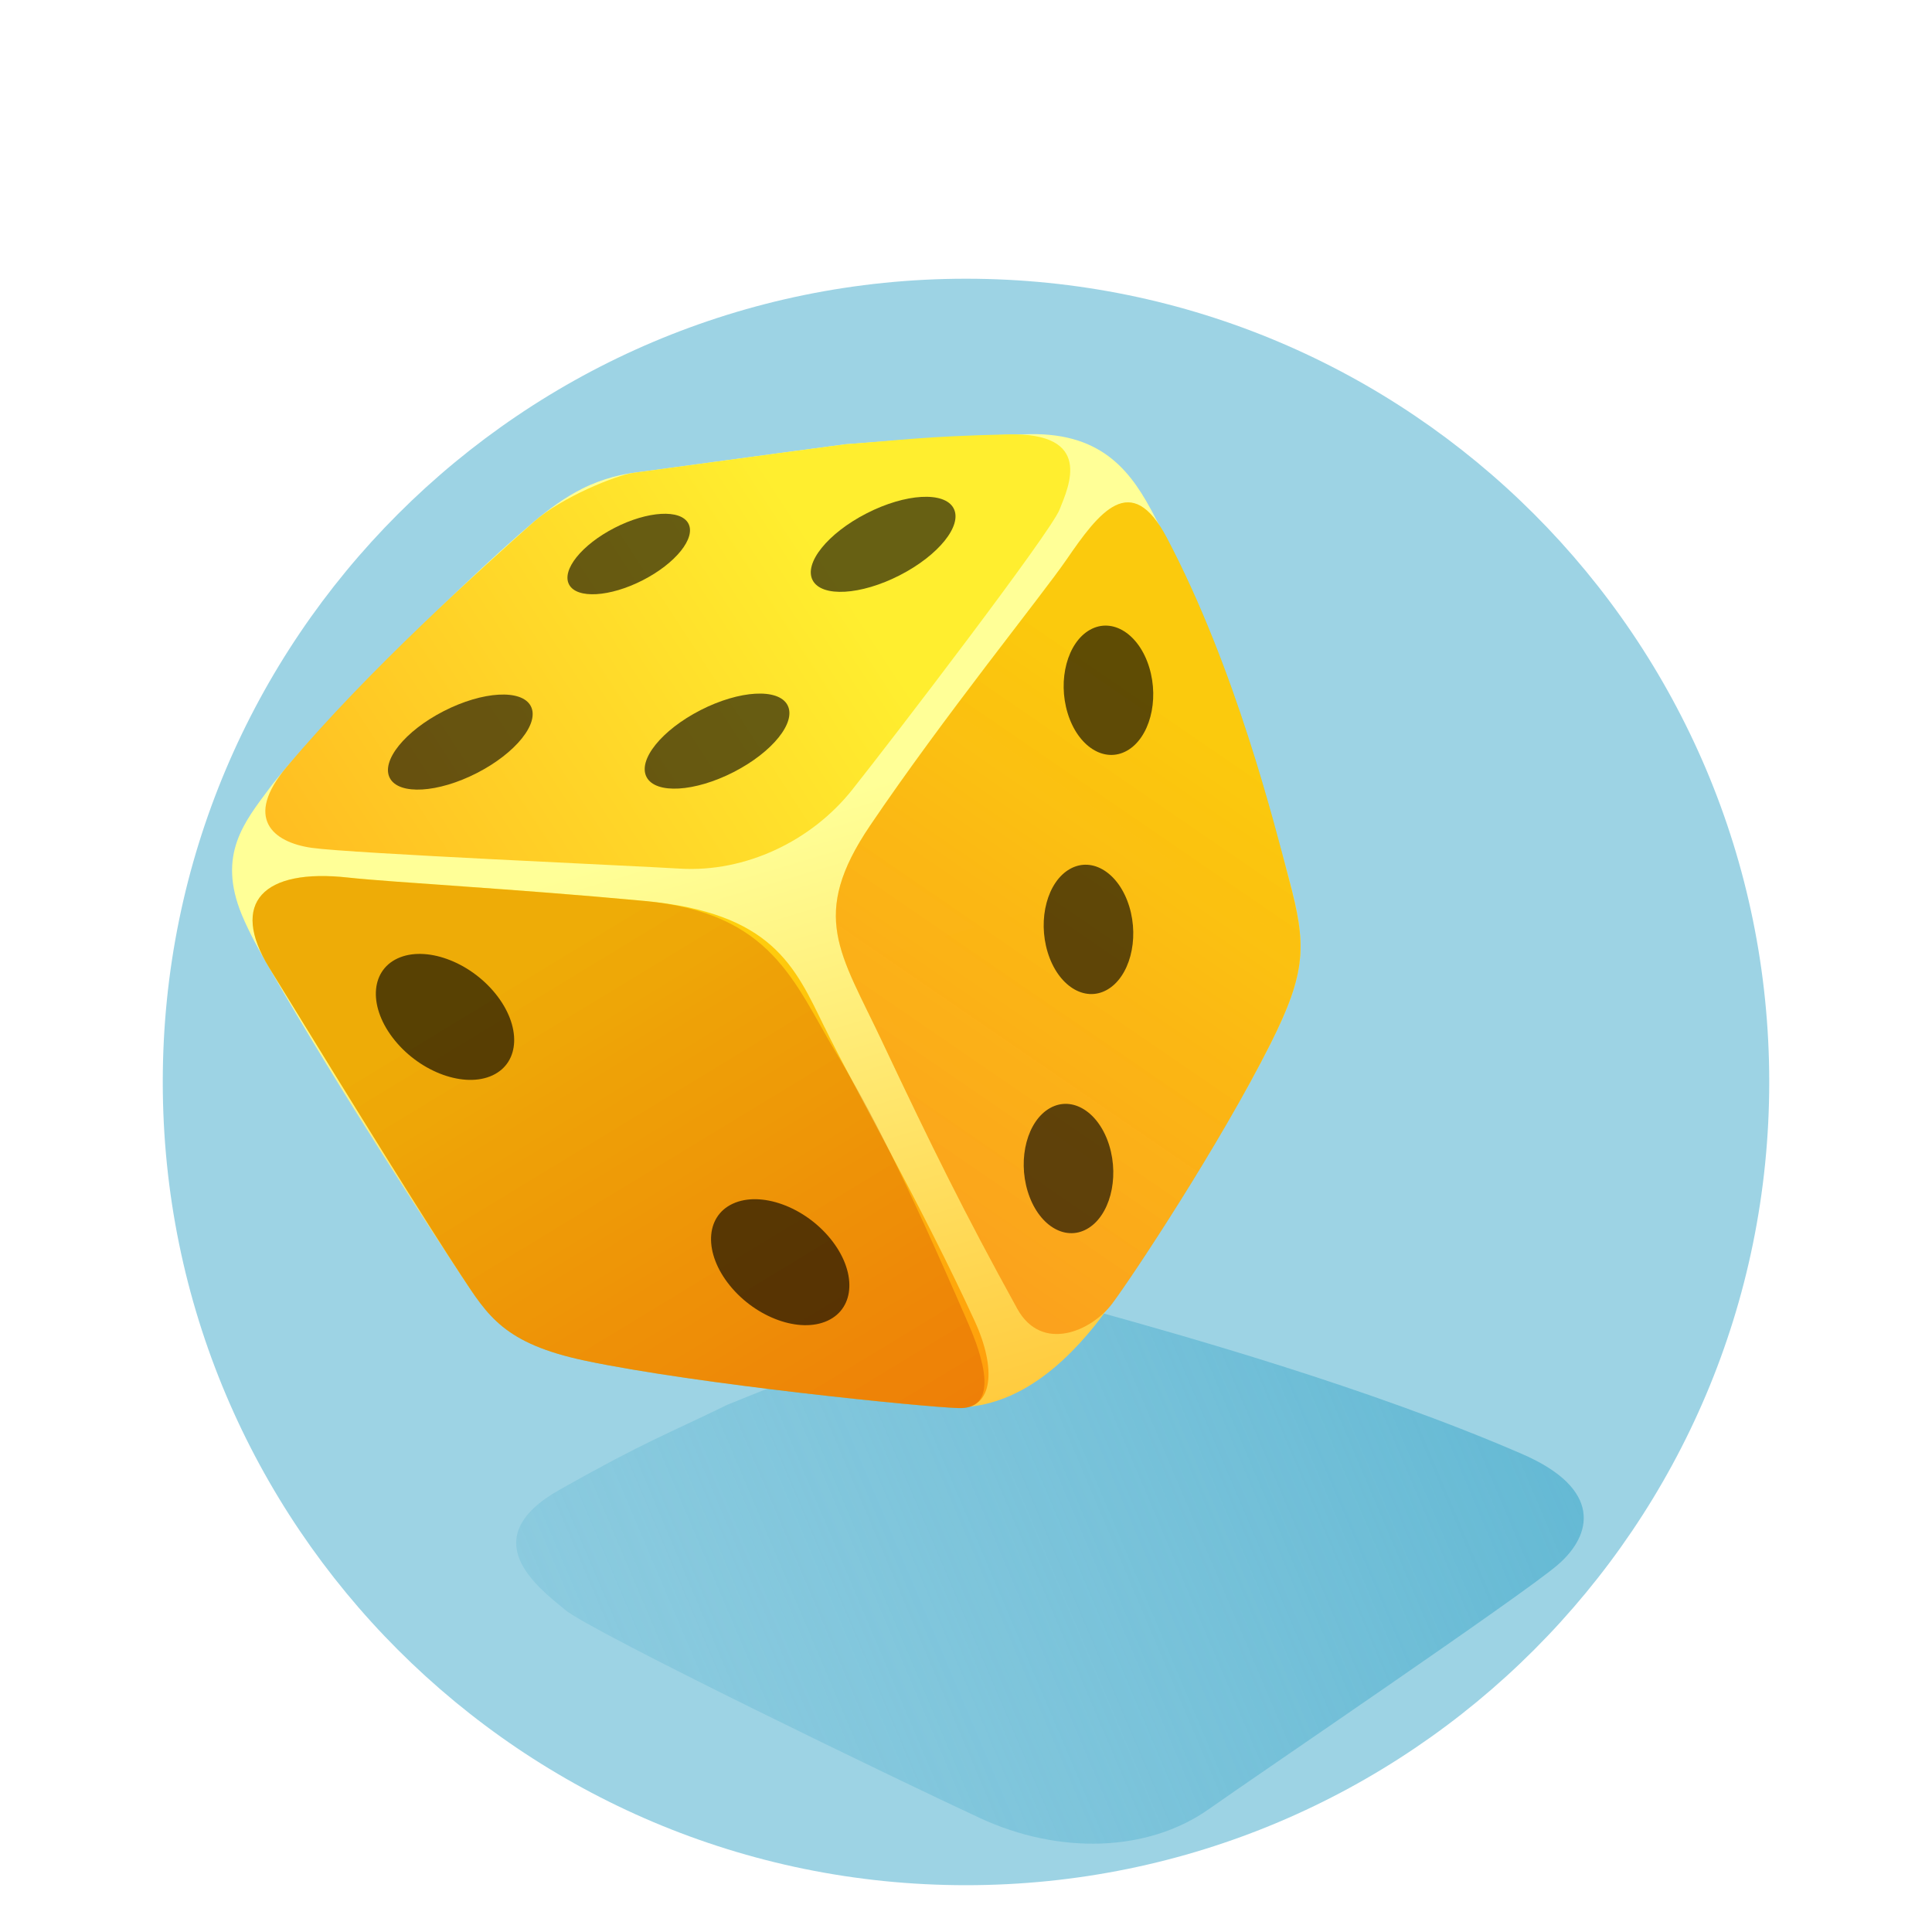
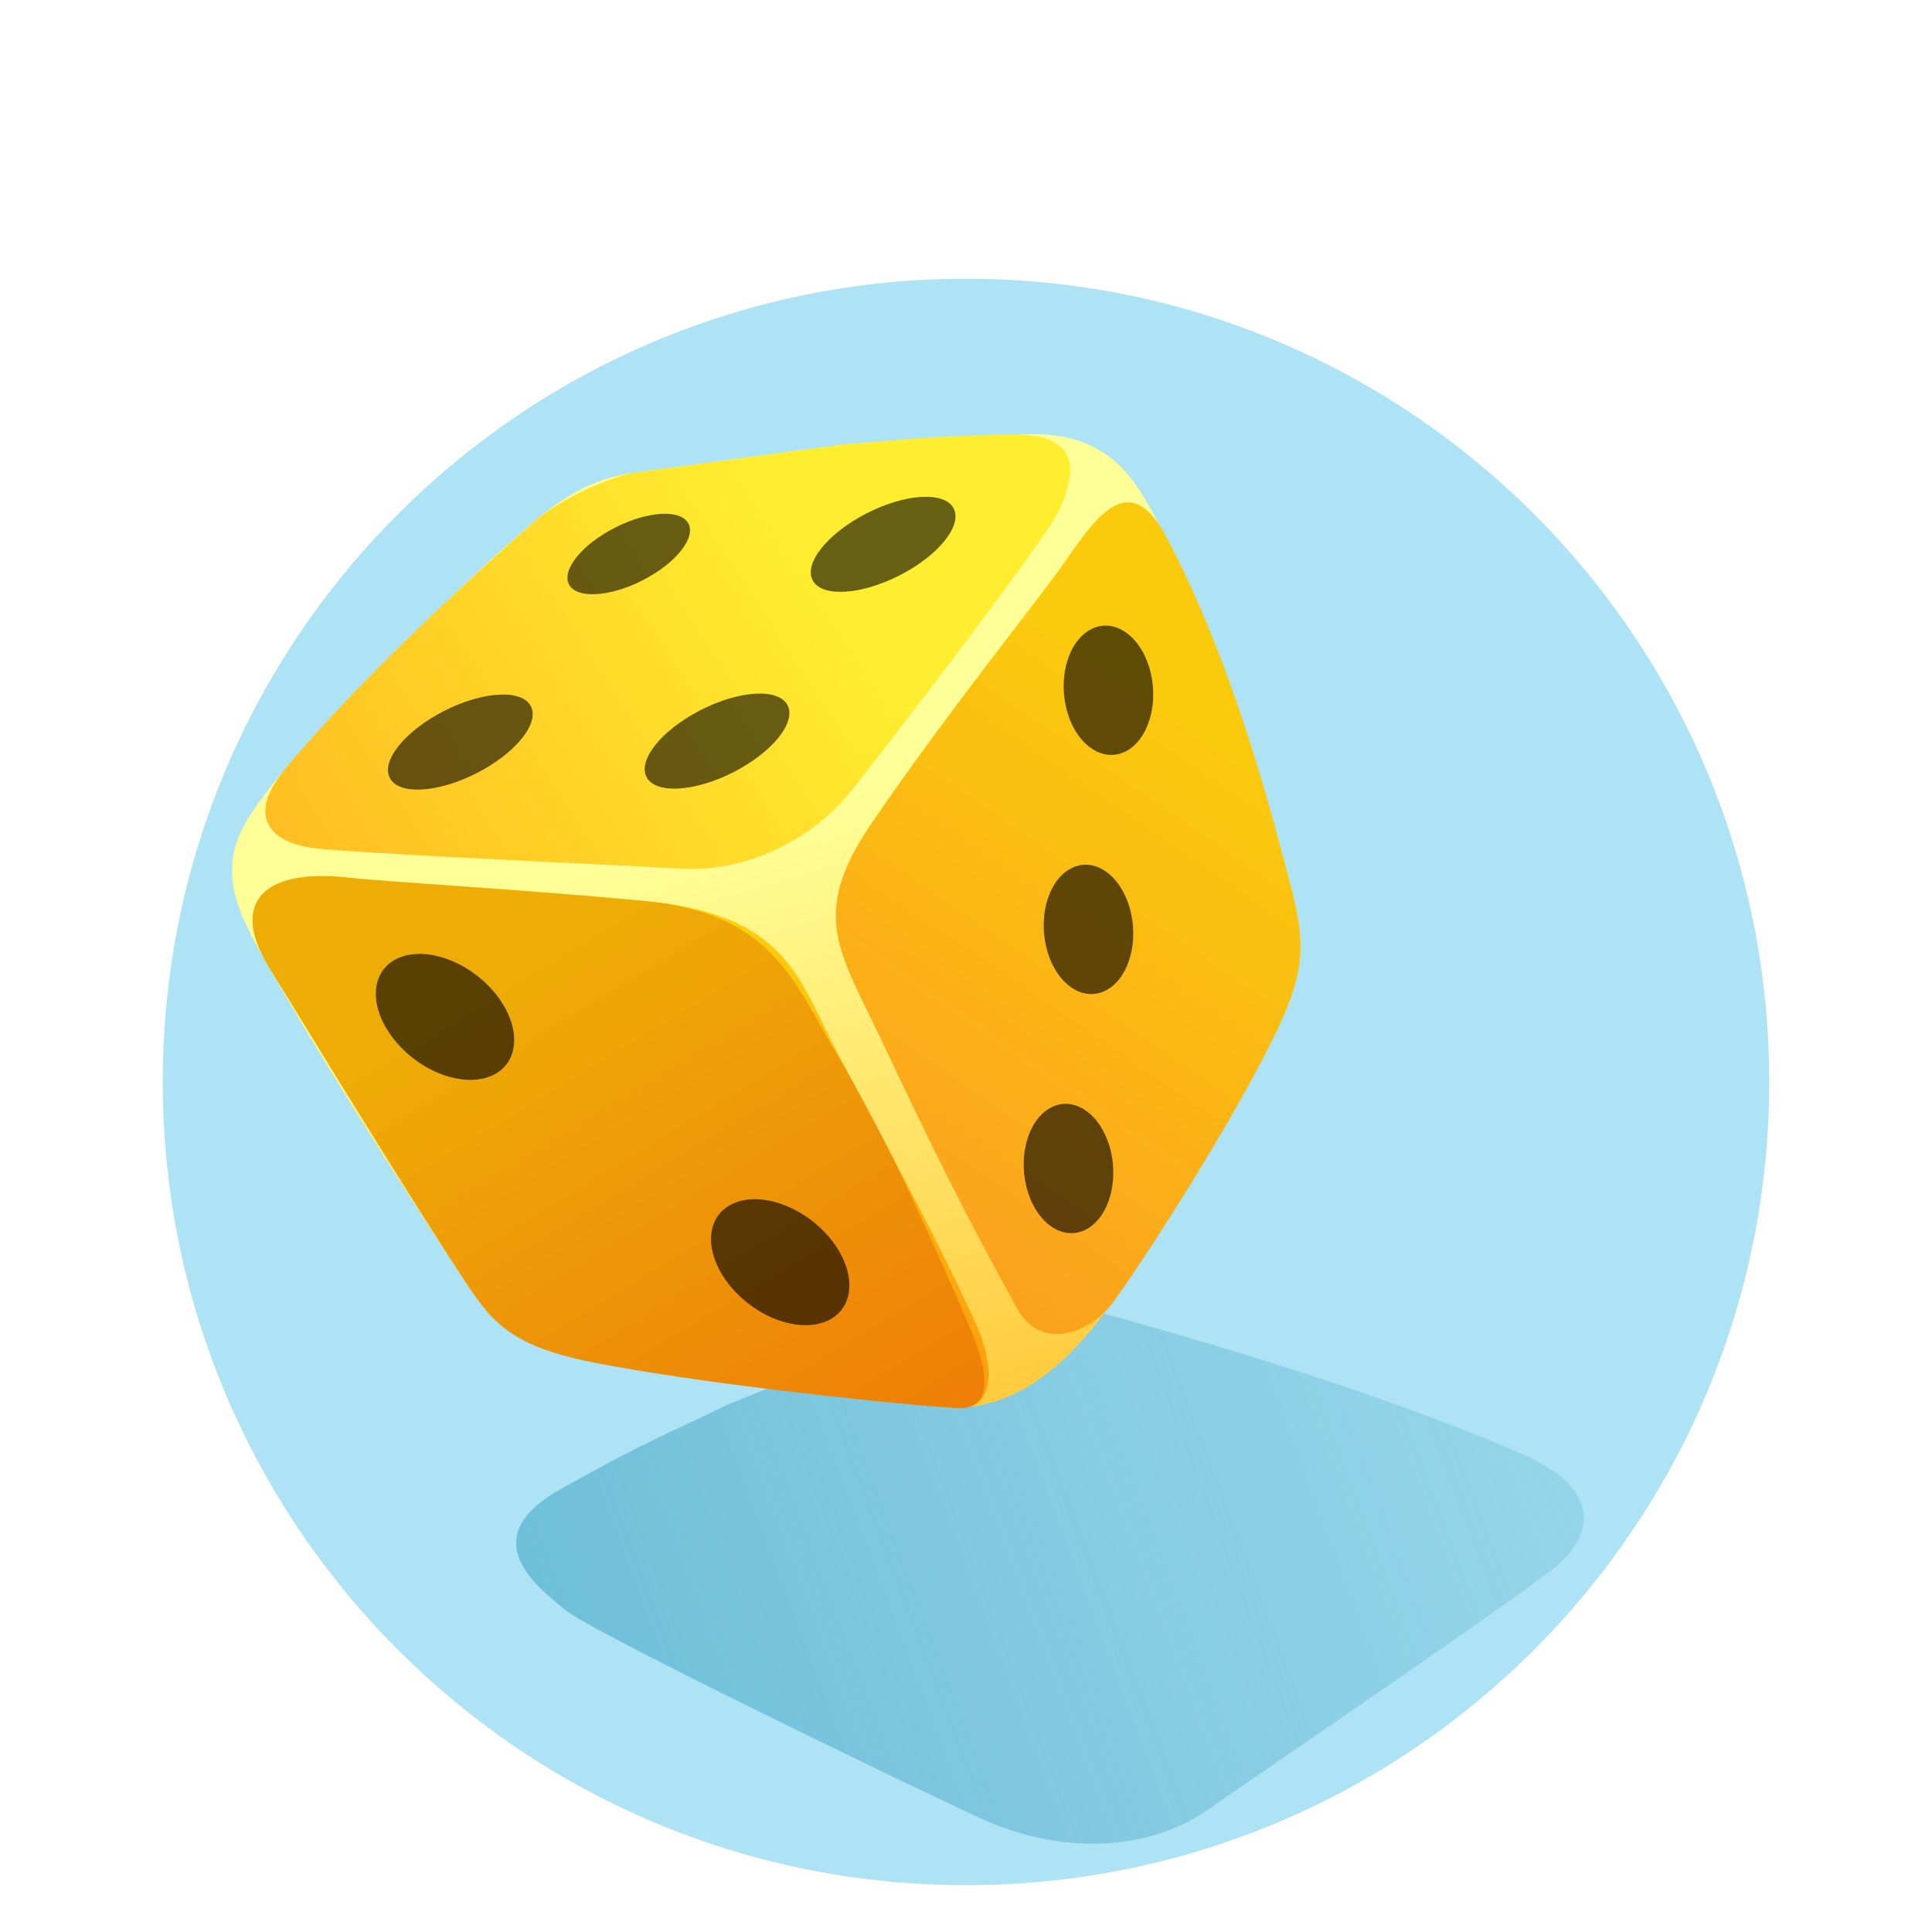
<svg xmlns="http://www.w3.org/2000/svg" xmlns:xlink="http://www.w3.org/1999/xlink" width="100" height="100" viewBox="0 0 26.458 26.458" version="1.1" id="svg2787">
  <defs id="defs2784">
    <linearGradient id="linearGradient29618">
      <stop style="stop-color:#ffff97;stop-opacity:1;" offset="0" id="stop29614" />
      <stop style="stop-color:#ffc22f;stop-opacity:1;" offset="1" id="stop29616" />
    </linearGradient>
    <linearGradient xlink:href="#linearGradient28356" id="linearGradient28358" x1="18.775" y1="42.216" x2="39.632" y2="44.025" gradientUnits="userSpaceOnUse" gradientTransform="matrix(0.4678581,-0.05435486,0.05435486,0.4678581,-1.393666,-9.09545)" />
    <linearGradient id="linearGradient28356">
      <stop style="stop-color:#ffee2f;stop-opacity:1;" offset="0" id="stop28352" />
      <stop style="stop-color:#ffbc21;stop-opacity:1;" offset="1" id="stop28354" />
    </linearGradient>
    <linearGradient xlink:href="#linearGradient27581" id="linearGradient27583" x1="8.507" y1="57.978" x2="26.813" y2="67.312" gradientUnits="userSpaceOnUse" gradientTransform="matrix(0.4678581,-0.05435486,0.05435486,0.4678581,-1.393666,-9.09545)" />
    <linearGradient id="linearGradient27581">
      <stop style="stop-color:#fedb13;stop-opacity:1;" offset="0" id="stop27577" />
      <stop style="stop-color:#feac2c;stop-opacity:0.99;" offset="1" id="stop27579" />
    </linearGradient>
    <linearGradient xlink:href="#linearGradient28348" id="linearGradient28350" x1="37.162" y1="71.327" x2="38.702" y2="50.771" gradientUnits="userSpaceOnUse" gradientTransform="matrix(0.4678581,-0.05435486,0.05435486,0.4678581,-1.393666,-9.09545)" />
    <linearGradient id="linearGradient28348">
      <stop style="stop-color:#ff9e0c;stop-opacity:1;" offset="0" id="stop28344" />
      <stop style="stop-color:#ffd60c;stop-opacity:1;" offset="1" id="stop28346" />
    </linearGradient>
    <linearGradient xlink:href="#linearGradient29618" id="linearGradient37955" x1="11.718" y1="12.933" x2="13.229" y2="24.658" gradientUnits="userSpaceOnUse" gradientTransform="rotate(-10.16761,13.38424,14.80482)" />
-     <linearGradient xlink:href="#linearGradient40867" id="linearGradient40869" x1="-19.474" y1="16.957" x2="2.272" y2="16.294" gradientUnits="userSpaceOnUse" gradientTransform="matrix(0.9097739,-0.2538437,0.395538,1.001237,15.89326,2.700349)" />
+     <linearGradient xlink:href="#linearGradient40867" id="linearGradient40869" x1="2.169" y1="15.805" x2="-22.038" y2="15.357" gradientUnits="userSpaceOnUse" gradientTransform="matrix(0.9097739,-0.2538437,0.395538,1.001237,15.89326,2.700349)" />
    <linearGradient id="linearGradient40867">
      <stop style="stop-color:#76c1d9;stop-opacity:0.296;" offset="0" id="stop40863" />
      <stop style="stop-color:#59b4d1;stop-opacity:1;" offset="1" id="stop40865" />
    </linearGradient>
  </defs>
  <g id="layer1">
-     <circle style="fill:#9dd3e4;fill-opacity:1;fill-rule:evenodd;stroke-width:0.224" id="path29876" cx="13.229" cy="14.817" r="11" />
+     <circle style="fill:#ade3f4;fill-opacity:1;fill-rule:evenodd;stroke-width:0.224" id="path29876" cx="13.229" cy="14.817" r="11" />
    <path style="fill:url(#linearGradient40869);fill-opacity:1;stroke:#5dafd4;stroke-width:0;stroke-linecap:round;stroke-linejoin:round;stroke-miterlimit:8;paint-order:fill markers stroke;stop-color:#000000" d="m 9.964,19.236 c 1.287,-0.52 2.881,-1.151 3.152,-1.262 0.271,-0.111 1.239,-0.197 1.863,-0.024 1.171,0.325 3.767,1.051 5.868,1.963 1.099,0.477 0.964,1.105 0.486,1.517 -0.477,0.412 -4.19,2.928 -4.772,3.341 -0.845,0.599 -2.061,0.627 -3.14,0.127 C 12.343,24.399 8.104,22.35 7.736,22.044 7.368,21.739 6.476,21.07 7.669,20.398 8.862,19.726 9.127,19.646 9.964,19.236 Z" id="path26366-3" mask="none" />
    <g id="g41120" transform="matrix(-0.7343549,0.4869267,0.4912806,0.7050428,13.53758,-4.087852)">
      <path id="path26342-2" style="fill:url(#linearGradient37955);fill-opacity:1;stroke:#5dafd4;stroke-width:0;stroke-linecap:round;stroke-linejoin:round;stroke-miterlimit:8;paint-order:fill markers stroke;stop-color:#000000" d="M 12.186,6.878 C 11.81,6.924 11.514,7.052 11.372,7.126 11.119,7.256 9.629,7.999 8.426,8.608 7.641,9.068 7.105,9.365 5.983,10.099 c -0.963,0.64 -0.953,1.436 -0.858,2.193 0.281,2.351 1.211,5.15 1.508,5.998 0.359,1.023 0.585,1.381 1.705,2.029 1.543,0.892 4.139,2 4.745,2.195 0.944,0.304 1.865,0.349 2.575,-0.195 0.516,-0.396 2.967,-2.508 4.179,-3.804 0.88,-0.94 0.898,-1.479 0.879,-2.248 -0.023,-0.919 -0.086,-3.411 -0.287,-5.784 C 20.403,10.163 20.373,9.848 20.308,9.541 20.09,8.523 19.447,8.33 18.829,8.103 17.989,7.796 14.779,7.093 13.088,6.893 12.783,6.856 12.478,6.843 12.186,6.878 Z" />
      <path style="fill:url(#linearGradient28358);fill-opacity:1;stroke:#5dafd4;stroke-width:0;stroke-linecap:round;stroke-linejoin:round;stroke-miterlimit:8;paint-order:fill markers stroke;stop-color:#000000" d="m 8.426,8.608 c 1.203,-0.609 2.693,-1.352 2.946,-1.482 0.253,-0.13 1.148,-0.316 1.717,-0.233 1.067,0.156 3.432,0.508 5.336,1.08 0.995,0.299 0.849,0.874 0.395,1.296 -0.454,0.422 -3.96,3.084 -4.51,3.518 -0.799,0.629 -1.92,0.793 -2.896,0.471 C 10.437,12.935 6.605,11.592 6.277,11.362 5.948,11.132 5.15,10.637 6.272,9.904 7.394,9.17 7.641,9.068 8.426,8.608 Z" id="path26366" />
      <ellipse style="mix-blend-mode:multiply;fill:#4d4d4d;fill-opacity:0.848;fill-rule:evenodd;stroke-width:0.111" id="path26403" cx="11.144" cy="9.506" rx="1.039" ry="0.475" transform="rotate(-6.626807)" />
      <ellipse style="mix-blend-mode:multiply;fill:#4d4d4d;fill-opacity:0.848;fill-rule:evenodd;stroke-width:0.131" id="path26403-4" cx="14.821" cy="10.955" rx="1.227" ry="0.561" transform="rotate(-6.626807)" />
      <ellipse style="mix-blend-mode:multiply;fill:#4d4d4d;fill-opacity:0.848;fill-rule:evenodd;stroke-width:0.131" id="path26403-9" cx="7.591" cy="11.22" rx="1.227" ry="0.561" transform="rotate(-6.626807)" />
      <ellipse style="mix-blend-mode:multiply;fill:#4d4d4d;fill-opacity:0.848;fill-rule:evenodd;stroke-width:0.131" id="path26403-7-8" cx="11.3" cy="12.81" rx="1.227" ry="0.561" transform="rotate(-6.626807)" />
      <path style="fill:url(#linearGradient27583);fill-opacity:1;stroke:#5dafd4;stroke-width:0;stroke-linecap:round;stroke-linejoin:round;stroke-miterlimit:8;paint-order:fill markers stroke;stop-color:#000000" d="M 13.267,16.865 C 13.012,15.318 13.086,14.553 11.5,13.89 9.596,13.093 7.261,12.346 6.633,12.088 5.79,11.742 5.012,11.467 5.159,12.681 c 0.284,2.35 1.177,4.761 1.475,5.609 0.359,1.023 0.585,1.381 1.705,2.029 1.543,0.892 3.816,1.871 4.324,2.055 0.508,0.184 1.338,0.036 1.255,-0.771 -0.179,-1.748 -0.347,-2.889 -0.651,-4.739 z" id="path26342-6" />
      <path style="mix-blend-mode:multiply;fill:#f9d54d;fill-opacity:0.471;stroke:#5dafd4;stroke-width:0;stroke-linecap:round;stroke-linejoin:round;stroke-miterlimit:8;paint-order:fill markers stroke;stop-color:#000000" d="M 13.267,16.865 C 13.012,15.318 13.086,14.553 11.5,13.89 9.596,13.093 7.261,12.346 6.633,12.088 5.79,11.742 5.012,11.467 5.159,12.681 c 0.284,2.35 1.177,4.761 1.475,5.609 0.359,1.023 0.585,1.381 1.705,2.029 1.543,0.892 3.816,1.871 4.324,2.055 0.508,0.184 1.338,0.036 1.255,-0.771 -0.179,-1.748 -0.347,-2.889 -0.651,-4.739 z" id="path26342-6-7" />
      <ellipse style="mix-blend-mode:multiply;fill:#4d4d4d;fill-opacity:0.89;fill-rule:evenodd;stroke-width:0.136" id="path26403-7-8-4-7" cx="-15.088" cy="-2.771" rx="1.012" ry="0.726" transform="matrix(-0.2979546,-0.9545801,-0.9971232,0.07579832,0,0)" />
      <ellipse style="mix-blend-mode:multiply;fill:#4d4d4d;fill-opacity:0.89;fill-rule:evenodd;stroke-width:0.136" id="path26403-7-8-4-7-6" cx="-18.344" cy="-4.185" rx="1.012" ry="0.726" transform="matrix(-0.2979546,-0.9545801,-0.9971232,0.07579832,0,0)" />
      <ellipse style="mix-blend-mode:multiply;fill:#4d4d4d;fill-opacity:0.89;fill-rule:evenodd;stroke-width:0.136" id="path26403-7-8-4-7-1" cx="-21.6" cy="-5.599" rx="1.012" ry="0.726" transform="matrix(-0.2979546,-0.9545801,-0.9971232,0.07579832,0,0)" />
      <path style="fill:url(#linearGradient28350);fill-opacity:1;stroke:#5dafd4;stroke-width:0;stroke-linecap:round;stroke-linejoin:round;stroke-miterlimit:8;paint-order:fill markers stroke;stop-color:#000000" d="m 13.875,16.169 c -0.164,-1.077 -0.35,-1.98 1.173,-3.264 1.569,-1.322 3.064,-2.478 3.572,-2.921 1.004,-0.878 1.74,-0.71 1.809,0.499 0.161,2.792 0.263,4.865 0.286,5.784 0.019,0.769 0.059,1.279 -0.821,2.22 -1.212,1.295 -3.914,3.605 -4.346,3.923 -0.432,0.318 -0.832,-0.19 -0.976,-1.01 -0.351,-2.005 -0.531,-4.133 -0.698,-5.231 z" id="path26342" />
      <path style="mix-blend-mode:multiply;fill:#e1a640;fill-opacity:0.565;stroke:#5dafd4;stroke-width:0;stroke-linecap:round;stroke-linejoin:round;stroke-miterlimit:8;paint-order:fill markers stroke;stop-color:#000000" d="m 13.956,16.622 c -0.09,-1.32 -0.431,-2.432 1.092,-3.716 1.569,-1.322 3.064,-2.478 3.572,-2.921 1.004,-0.878 1.74,-0.71 1.809,0.499 0.161,2.792 0.263,4.865 0.286,5.784 0.019,0.769 0.059,1.279 -0.821,2.22 -1.212,1.295 -3.914,3.605 -4.346,3.923 -0.432,0.318 -0.711,-0.212 -0.871,-1.029 -0.512,-2.613 -0.65,-3.711 -0.721,-4.759 z" id="path26342-5" />
      <ellipse style="mix-blend-mode:multiply;fill:#4d4d4d;fill-opacity:0.895;fill-rule:evenodd;stroke-width:0.16" id="path26403-7-8-4" cx="-15.823" cy="19.991" rx="1.198" ry="0.86" transform="matrix(0.07116976,-0.9974642,0.9879423,-0.1548228,0,0)" />
      <ellipse style="mix-blend-mode:multiply;fill:#4d4d4d;fill-opacity:0.895;fill-rule:evenodd;stroke-width:0.16" id="path26403-7-8-4-3" cx="-21.788" cy="18.3" rx="1.198" ry="0.86" transform="matrix(0.07116976,-0.9974642,0.9879423,-0.1548228,0,0)" />
    </g>
    <text xml:space="preserve" style="font-weight:bold;font-size:6.35px;line-height:1.3;font-family:Consolas;-inkscape-font-specification:'Consolas Bold';text-align:center;text-anchor:middle;fill:#fe005b;fill-opacity:0.593;stroke:#7c7777;stroke-width:0;stroke-linejoin:round;stroke-miterlimit:8;paint-order:fill markers stroke;stop-color:#000000" x="13.982" y="31.94" id="text97103">
      <tspan id="tspan97101" style="stroke-width:0" x="13.982" y="31.94">Home</tspan>
    </text>
  </g>
</svg>
